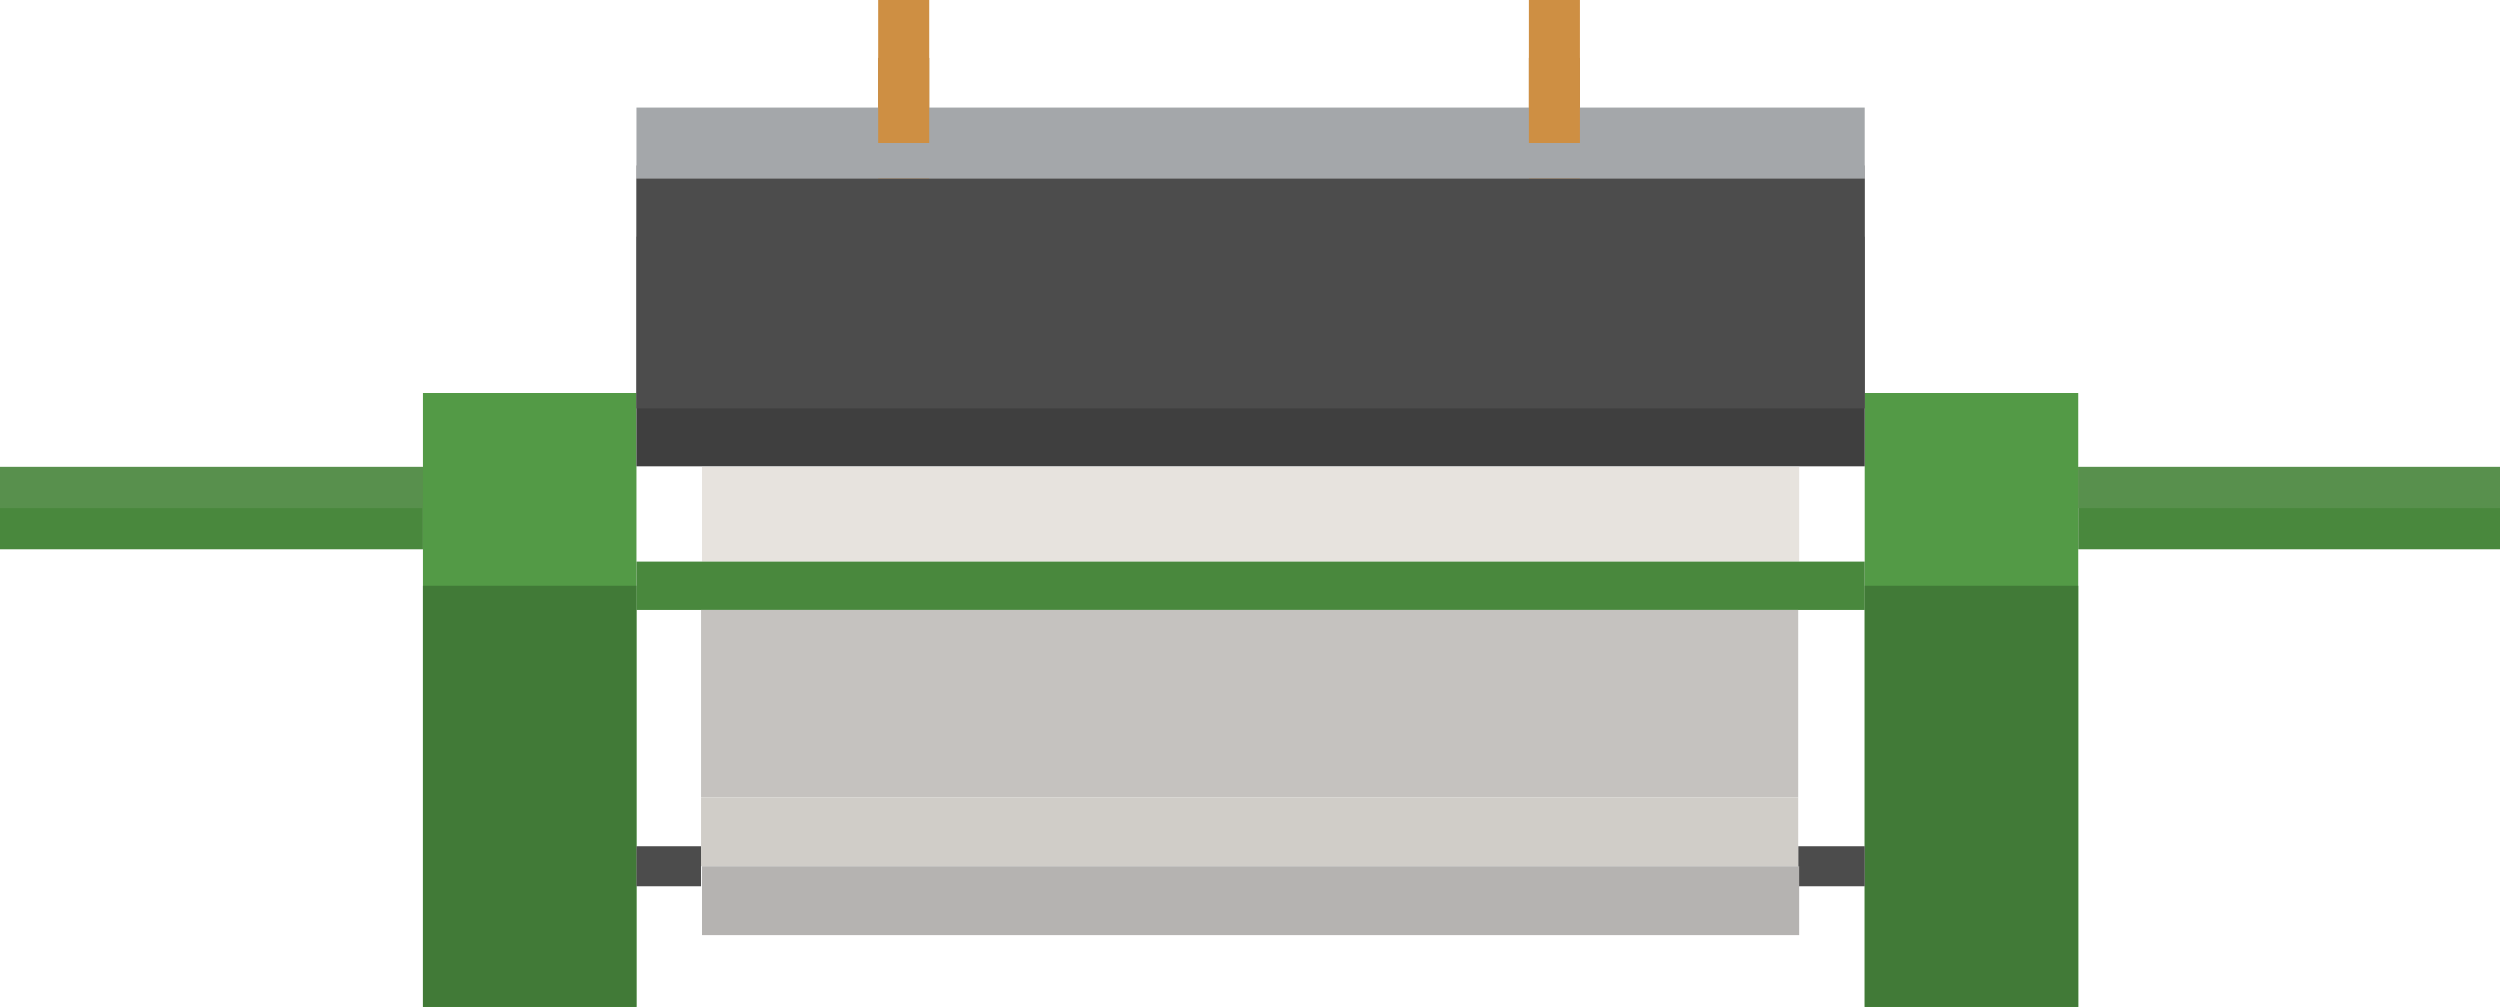
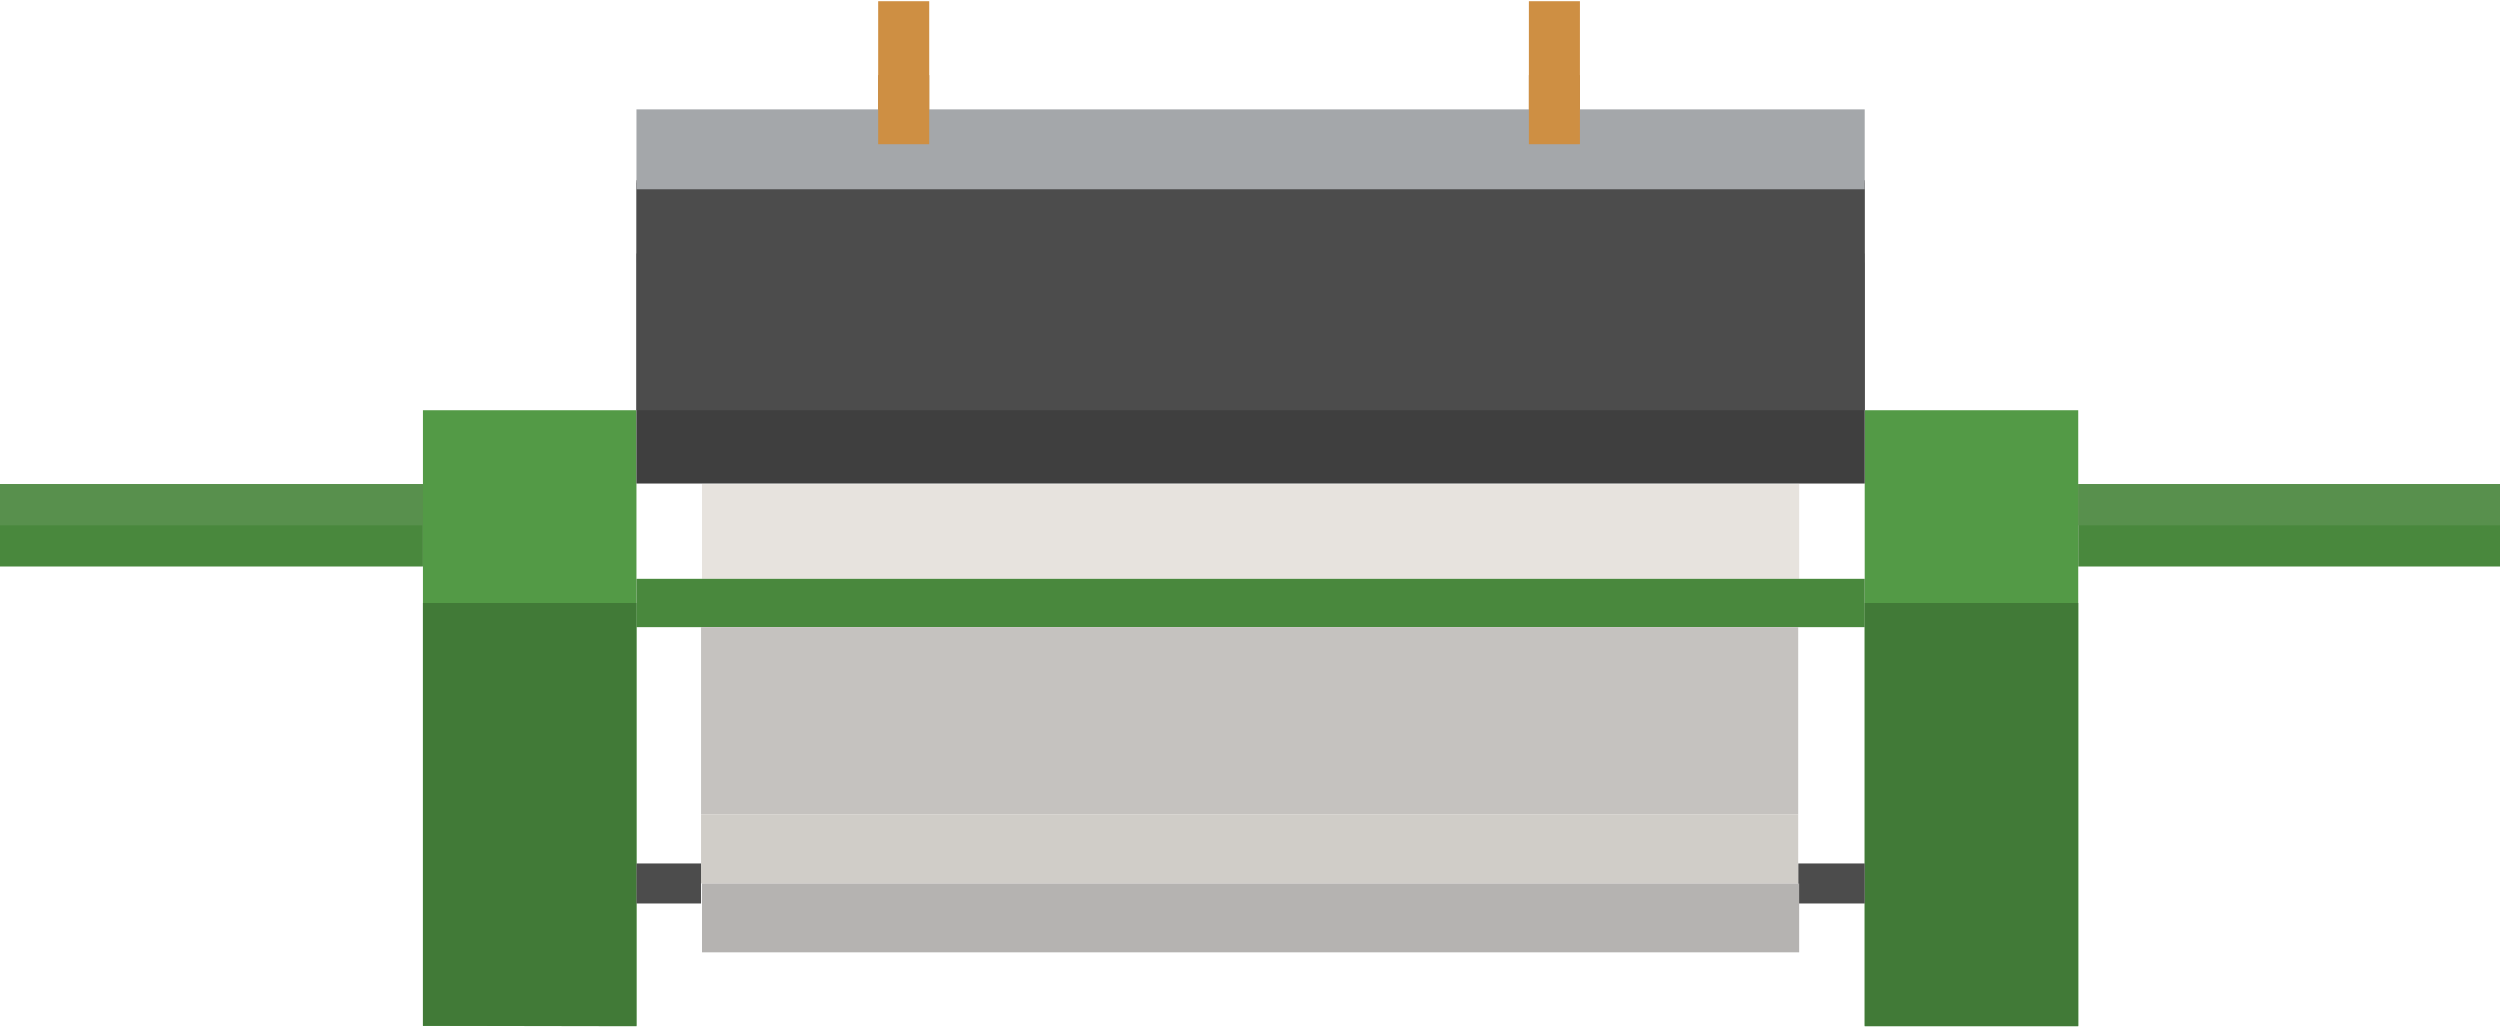
- <svg xmlns="http://www.w3.org/2000/svg" height="261.0px" stroke-miterlimit="10" style="fill-rule:nonzero;clip-rule:evenodd;stroke-linecap:round;stroke-linejoin:round;" version="1.1" viewBox="0 0 648 261" width="648.0px" xml:space="preserve">
+ <svg xmlns="http://www.w3.org/2000/svg" height="266.0px" stroke-miterlimit="10" style="fill-rule:nonzero;clip-rule:evenodd;stroke-linecap:round;stroke-linejoin:round;" version="1.1" viewBox="0 0 648 266" width="648.0px" xml:space="preserve">
  <defs />
  <clipPath id="ArtboardFrame">
-     <rect height="261" width="648" x="0" y="0" />
+     <rect height="266" width="648" x="0" y="0" />
  </clipPath>
  <g clip-path="url(#ArtboardFrame)" id="Layer-1">
    <g opacity="1">
      <g opacity="1">
        <g opacity="1">
          <g opacity="1">
            <g opacity="1">
-               <path d="M109.625 101.87L164.971 101.87L164.971 190.279L164.971 261.438L109.625 261.438L109.625 101.87Z" fill="#539a46" fill-rule="nonzero" opacity="1" stroke="none" />
+               <path d="M109.625 106.333L164.971 106.333L164.971 194.742L164.971 265.901L109.625 265.901L109.625 106.333Z" fill="#539a46" fill-rule="nonzero" opacity="1" stroke="none" />
            </g>
          </g>
        </g>
      </g>
    </g>
    <g opacity="1">
      <g opacity="1">
        <g opacity="1">
          <g opacity="1">
            <g opacity="1">
-               <path d="M483.333 101.87L538.678 101.87L538.678 190.279L538.678 261.438L483.333 261.438L483.333 101.87Z" fill="#539a46" fill-rule="nonzero" opacity="1" stroke="none" />
+               <path d="M483.333 106.333L538.678 106.333L538.678 194.742L538.678 265.901L483.333 265.901L483.333 106.333Z" fill="#539a46" fill-rule="nonzero" opacity="1" stroke="none" />
            </g>
          </g>
        </g>
      </g>
    </g>
    <g opacity="1">
-       <path d="M164.971 61.257L483.333 61.257L483.333 120.869L164.971 120.869L164.971 61.257Z" fill="#3f3f3f" fill-rule="nonzero" opacity="1" stroke="none" />
-       <path d="M164.971 42.886L483.333 42.886L483.333 61.257L164.971 61.257L164.971 42.886Z" fill="#8c8c8c" fill-rule="nonzero" opacity="1" stroke="none" />
-       <path d="M227.623 15.005L240.855 15.005L240.855 33.435L240.855 52.071L227.623 52.071L227.623 31.072L227.623 15.005Z" fill="#ab793c" fill-rule="nonzero" opacity="1" stroke="none" />
-       <path d="M396.285 15.005L409.516 15.005L409.516 33.435L409.516 52.071L396.285 52.071L396.285 42.723L396.285 15.005Z" fill="#ab793c" fill-rule="nonzero" opacity="1" stroke="none" />
+       <path d="M164.971 65.719L483.333 65.719L483.333 125.332L164.971 125.332L164.971 65.719Z" fill="#3f3f3f" fill-rule="nonzero" opacity="1" stroke="none" />
+       <path d="M164.971 47.349L483.333 47.349L483.333 68.057L164.971 68.057L164.971 47.349Z" fill="#8c8c8c" fill-rule="nonzero" opacity="1" stroke="none" />
+       <path d="M227.623 19.468L240.855 19.468L240.855 37.898L240.855 56.534L227.623 56.534L227.623 35.535L227.623 19.468Z" fill="#ab793c" fill-rule="nonzero" opacity="1" stroke="none" />
+       <path d="M396.285 19.468L409.516 19.468L409.516 37.898L409.516 56.534L396.285 56.534L396.285 47.186L396.285 19.468Z" fill="#ab793c" fill-rule="nonzero" opacity="1" stroke="none" />
    </g>
-     <path d="M181.96 121.024L466.343 121.024L466.343 145.566L181.96 145.566L181.96 121.024Z" fill="#e7e3de" fill-rule="nonzero" opacity="1" stroke="none" />
-     <path d="M164.971 145.566L483.333 145.566L483.333 158.095L164.971 158.095L164.971 145.566Z" fill="#49883d" fill-rule="nonzero" opacity="1" stroke="none" />
-     <path d="M109.625 151.83L164.971 151.83L164.971 261.537L109.625 261.438L109.625 151.83Z" fill="#417a37" fill-rule="nonzero" opacity="1" stroke="none" />
-     <path d="M483.333 151.83L538.678 151.83L538.678 261.537L483.333 261.537L483.333 151.83Z" fill="#417a37" fill-rule="nonzero" opacity="1" stroke="none" />
-     <path d="M181.711 158.095L466.093 158.095L466.093 206.684L181.711 206.684L181.711 158.095Z" fill="#c5c2bf" fill-rule="nonzero" opacity="1" stroke="none" />
-     <path d="M164.971 219.346L181.711 219.346L181.711 229.719L164.971 229.719L164.971 219.346Z" fill="#4c4c4c" fill-rule="nonzero" opacity="1" stroke="none" />
-     <path d="M466.093 219.346L483.333 219.346L483.333 229.719L466.093 229.719L466.093 219.346Z" fill="#4c4c4c" fill-rule="nonzero" opacity="1" stroke="none" />
-     <path d="M181.711 206.684L466.093 206.684L466.093 224.532L181.711 224.532L181.711 206.684Z" fill="#d0cdc8" fill-rule="nonzero" opacity="1" stroke="none" />
-     <path d="M181.96 224.532L466.343 224.532L466.343 242.381L181.96 242.381L181.96 224.532Z" fill="#b5b3b1" fill-rule="nonzero" opacity="1" stroke="none" />
-     <path d="M0 121.024L109.625 121.024L109.625 142.375L0 142.375L0 121.024Z" fill="#49883d" fill-rule="nonzero" opacity="1" stroke="none" />
-     <path d="M54.264 36.505L79.592 36.505L79.592 85.258L54.264 85.258L54.264 36.505Z" fill="#60ad53" fill-rule="nonzero" opacity="0" stroke="none" />
-     <path d="M538.678 121.024L648.303 121.024L648.303 142.375L538.678 142.375L538.678 121.024Z" fill="#49883d" fill-rule="nonzero" opacity="1" stroke="none" />
-     <path d="M67.927 52.403L75.488 52.403L75.488 59.988L67.927 59.988L67.927 52.403Z" fill="#000000" fill-rule="nonzero" opacity="0" stroke="none" />
-     <path d="M57.821 52.403L65.382 52.403L65.382 59.988L57.821 59.988L57.821 52.403Z" fill="#000000" fill-rule="nonzero" opacity="0" stroke="none" />
-     <path d="M63.148 47.204C63.148 45.116 64.84 43.424 66.928 43.424L66.928 43.424C69.016 43.424 70.709 45.116 70.709 47.204L70.709 47.228C70.709 49.316 69.016 51.009 66.928 51.009L66.928 51.009C64.84 51.009 63.148 49.316 63.148 47.228L63.148 47.204Z" fill="#000000" fill-rule="nonzero" opacity="0" stroke="none" />
-     <path d="M63.148 60.882L70.709 60.882L70.709 68.467L63.148 68.467L63.148 60.882Z" fill="#000000" fill-rule="nonzero" opacity="0" stroke="none" />
-     <path d="M63.148 69.36L70.709 69.36L70.709 76.945L63.148 76.945L63.148 69.36Z" fill="#000000" fill-rule="nonzero" opacity="0" stroke="none" />
+     <path d="M181.96 125.487L466.343 125.487L466.343 150.029L181.96 150.029L181.96 125.487Z" fill="#e7e3de" fill-rule="nonzero" opacity="1" stroke="none" />
+     <path d="M164.971 150.029L483.333 150.029L483.333 162.557L164.971 162.557L164.971 150.029Z" fill="#49883d" fill-rule="nonzero" opacity="1" stroke="none" />
+     <path d="M109.625 156.293L164.971 156.293L164.971 266L109.625 265.901L109.625 156.293Z" fill="#417a37" fill-rule="nonzero" opacity="1" stroke="none" />
+     <path d="M483.333 156.293L538.678 156.293L538.678 266L483.333 266L483.333 156.293Z" fill="#417a37" fill-rule="nonzero" opacity="1" stroke="none" />
+     <path d="M181.711 162.557L466.093 162.557L466.093 211.147L181.711 211.147L181.711 162.557Z" fill="#c5c2bf" fill-rule="nonzero" opacity="1" stroke="none" />
+     <path d="M164.971 223.809L181.711 223.809L181.711 234.182L164.971 234.182L164.971 223.809Z" fill="#4c4c4c" fill-rule="nonzero" opacity="1" stroke="none" />
+     <path d="M466.093 223.809L483.333 223.809L483.333 234.182L466.093 234.182L466.093 223.809Z" fill="#4c4c4c" fill-rule="nonzero" opacity="1" stroke="none" />
+     <path d="M181.711 211.147L466.093 211.147L466.093 228.995L181.711 228.995L181.711 211.147Z" fill="#d0cdc8" fill-rule="nonzero" opacity="1" stroke="none" />
+     <path d="M181.96 228.995L466.343 228.995L466.343 246.844L181.96 246.844L181.96 228.995Z" fill="#b5b3b1" fill-rule="nonzero" opacity="1" stroke="none" />
+     <path d="M0 125.487L109.625 125.487L109.625 146.838L0 146.838L0 125.487Z" fill="#49883d" fill-rule="nonzero" opacity="1" stroke="none" />
+     <path d="M54.264 40.968L79.592 40.968L79.592 89.721L54.264 89.721L54.264 40.968Z" fill="#60ad53" fill-rule="nonzero" opacity="0" stroke="none" />
+     <path d="M538.678 125.487L648.303 125.487L648.303 146.838L538.678 146.838L538.678 125.487Z" fill="#49883d" fill-rule="nonzero" opacity="1" stroke="none" />
+     <path d="M67.927 56.866L75.488 56.866L75.488 64.451L67.927 64.451L67.927 56.866Z" fill="#000000" fill-rule="nonzero" opacity="0" stroke="none" />
+     <path d="M57.821 56.866L65.382 56.866L65.382 64.451L57.821 64.451L57.821 56.866Z" fill="#000000" fill-rule="nonzero" opacity="0" stroke="none" />
+     <path d="M63.148 51.667C63.148 49.579 64.84 47.887 66.928 47.887L66.928 47.887C69.016 47.887 70.709 49.579 70.709 51.667L70.709 51.691C70.709 53.779 69.016 55.472 66.928 55.472L66.928 55.472C64.84 55.472 63.148 53.779 63.148 51.691L63.148 51.667Z" fill="#000000" fill-rule="nonzero" opacity="0" stroke="none" />
+     <path d="M63.148 65.344L70.709 65.344L70.709 72.93L63.148 72.93L63.148 65.344Z" fill="#000000" fill-rule="nonzero" opacity="0" stroke="none" />
+     <path d="M63.148 73.823L70.709 73.823L70.709 81.408L63.148 81.408L63.148 73.823Z" fill="#000000" fill-rule="nonzero" opacity="0" stroke="none" />
    <g opacity="1">
-       <path d="M164.971 46.252L483.333 46.252L483.333 105.864L164.971 105.864L164.971 46.252Z" fill="#4c4c4c" fill-rule="nonzero" opacity="1" stroke="none" />
-       <path d="M164.971 27.881L483.333 27.881L483.333 46.252L164.971 46.252L164.971 27.881Z" fill="#a4a7aa" fill-rule="nonzero" opacity="1" stroke="none" />
-       <path d="M227.623 0L240.855 0L240.855 18.43L240.855 37.066L227.623 37.066L227.623 16.067L227.623 0Z" fill="#ce8f43" fill-rule="nonzero" opacity="1" stroke="none" />
-       <path d="M396.285 0L409.516 0L409.516 18.43L409.516 37.066L396.285 37.066L396.285 27.718L396.285 0Z" fill="#ce8f43" fill-rule="nonzero" opacity="1" stroke="none" />
+       <path d="M164.971 46.72L483.333 46.72L483.333 106.333L164.971 106.333L164.971 46.72Z" fill="#4c4c4c" fill-rule="nonzero" opacity="1" stroke="none" />
+       <path d="M164.971 28.35L483.333 28.35L483.333 49.057L164.971 49.057L164.971 28.35Z" fill="#a4a7aa" fill-rule="nonzero" opacity="1" stroke="none" />
+       <path d="M227.623 0.314L240.855 0.314L240.855 18.744L240.855 37.381L227.623 37.381L227.623 16.381L227.623 0.314Z" fill="#ce8f43" fill-rule="nonzero" opacity="1" stroke="none" />
+       <path d="M396.285 0.314L409.516 0.314L409.516 18.744L409.516 37.381L396.285 37.381L396.285 28.033L396.285 0.314Z" fill="#ce8f43" fill-rule="nonzero" opacity="1" stroke="none" />
    </g>
-     <path d="M68.455 52.932L74.96 52.932L74.96 59.458L68.455 59.458L68.455 52.932Z" fill="#24c235" fill-rule="nonzero" opacity="0" stroke="none" />
-     <path d="M58.349 52.932L64.854 52.932L64.854 59.458L58.349 59.458L58.349 52.932Z" fill="#24c235" fill-rule="nonzero" opacity="0" stroke="none" />
-     <path d="M63.676 47.206C63.676 45.409 65.132 43.953 66.928 43.953L66.928 43.953C68.725 43.953 70.181 45.409 70.181 47.206L70.181 47.227C70.181 49.023 68.725 50.479 66.928 50.479L66.928 50.479C65.132 50.479 63.676 49.023 63.676 47.227L63.676 47.206Z" fill="#eb1c1c" fill-rule="nonzero" opacity="0" stroke="none" />
-     <path d="M63.676 61.411L70.181 61.411L70.181 67.937L63.676 67.937L63.676 61.411Z" fill="#c42d2d" fill-rule="nonzero" opacity="0" stroke="none" />
-     <path d="M63.676 69.89L70.181 69.89L70.181 76.416L63.676 76.416L63.676 69.89Z" fill="#4c4c4c" fill-rule="nonzero" opacity="0" stroke="none" />
-     <path d="M7.10543e-15 121.024L109.625 121.024L109.625 131.699L7.10543e-15 131.699L7.10543e-15 121.024Z" fill="#58904d" fill-rule="nonzero" opacity="1" stroke="none" />
-     <path d="M538.678 121.024L648.303 121.024L648.303 131.699L538.678 131.699L538.678 121.024Z" fill="#58904d" fill-rule="nonzero" opacity="1" stroke="none" />
+     <path d="M68.455 57.395L74.96 57.395L74.96 63.921L68.455 63.921L68.455 57.395Z" fill="#24c235" fill-rule="nonzero" opacity="0" stroke="none" />
+     <path d="M58.349 57.395L64.854 57.395L64.854 63.921L58.349 63.921L58.349 57.395Z" fill="#24c235" fill-rule="nonzero" opacity="0" stroke="none" />
+     <path d="M63.676 51.669C63.676 49.872 65.132 48.416 66.928 48.416L66.928 48.416C68.725 48.416 70.181 49.872 70.181 51.669L70.181 51.69C70.181 53.486 68.725 54.942 66.928 54.942L66.928 54.942C65.132 54.942 63.676 53.486 63.676 51.69L63.676 51.669Z" fill="#eb1c1c" fill-rule="nonzero" opacity="0" stroke="none" />
+     <path d="M63.676 65.874L70.181 65.874L70.181 72.4L63.676 72.4L63.676 65.874Z" fill="#c42d2d" fill-rule="nonzero" opacity="0" stroke="none" />
+     <path d="M63.676 74.353L70.181 74.353L70.181 80.879L63.676 80.879L63.676 74.353Z" fill="#4c4c4c" fill-rule="nonzero" opacity="0" stroke="none" />
+     <path d="M7.10543e-15 125.487L109.625 125.487L109.625 136.162L7.10543e-15 136.162L7.10543e-15 125.487Z" fill="#58904d" fill-rule="nonzero" opacity="1" stroke="none" />
+     <path d="M538.678 125.487L648.303 125.487L648.303 136.162L538.678 136.162L538.678 125.487Z" fill="#58904d" fill-rule="nonzero" opacity="1" stroke="none" />
  </g>
</svg>
